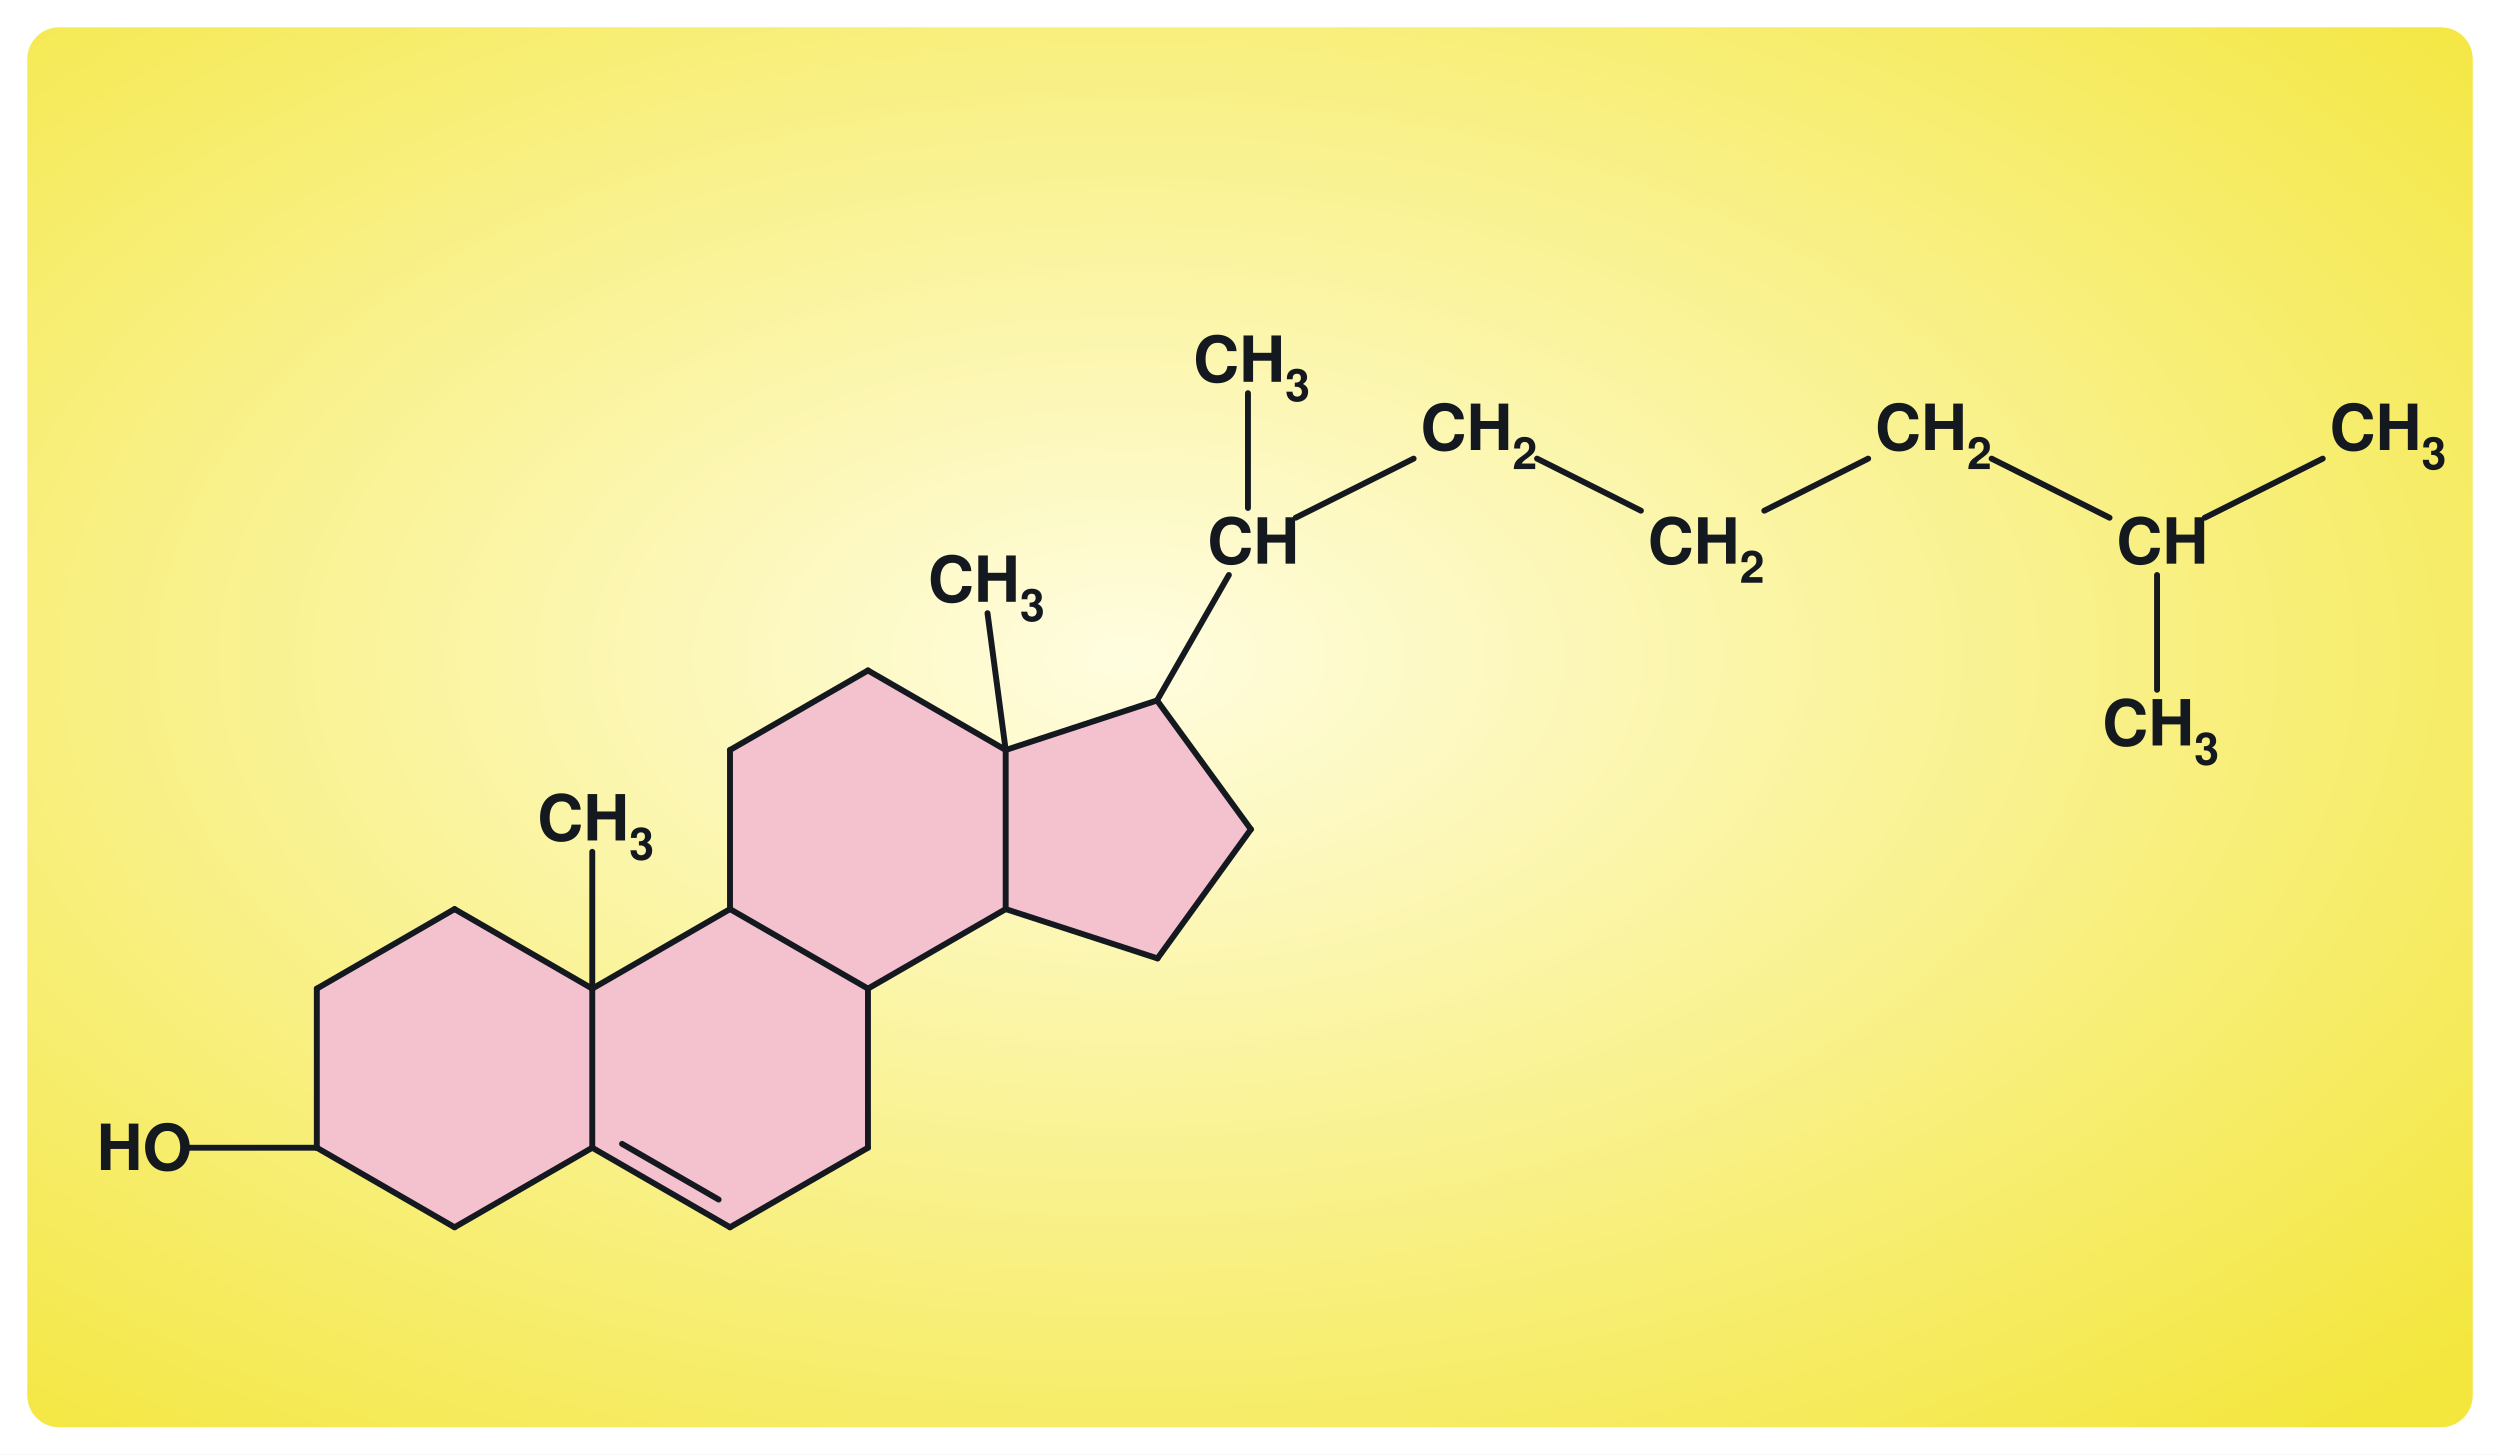
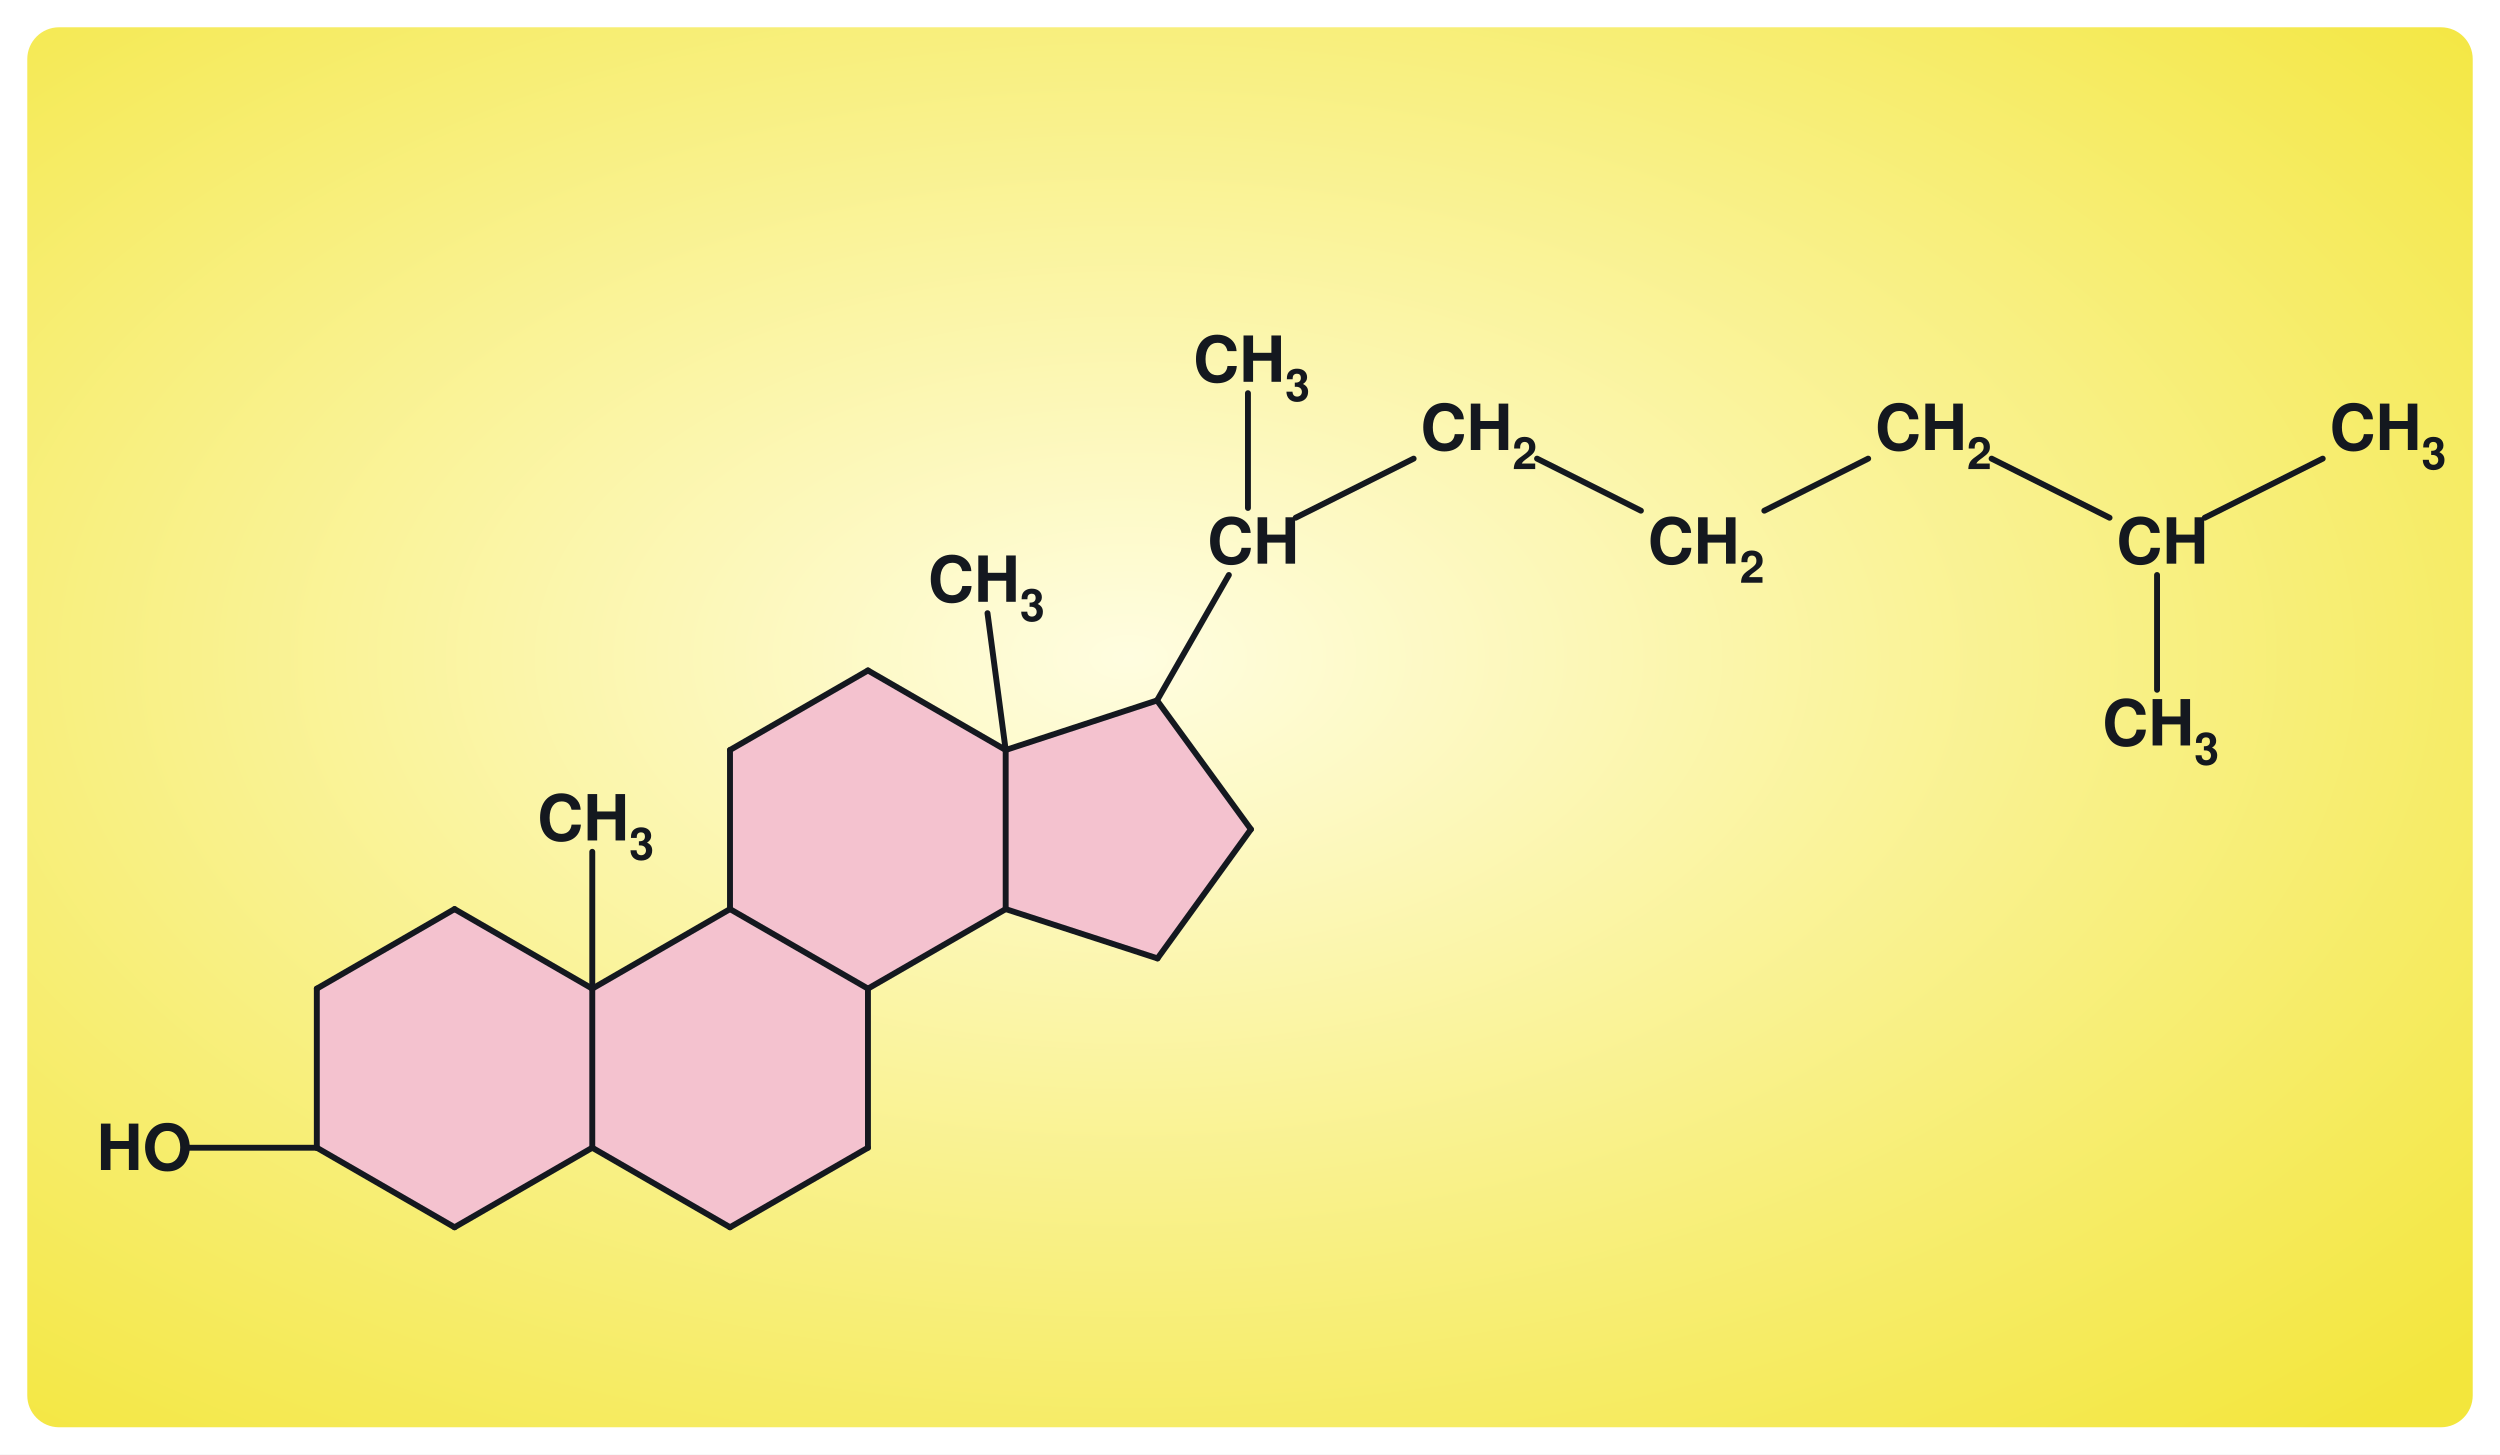
<svg xmlns="http://www.w3.org/2000/svg" viewBox="0 0 1100 640" font-family="Segoe UI, Helvetica, Arial, sans-serif">
  <rect width="1100" height="640" fill="#ffffff" />
  <defs>
    <radialGradient id="chbg" cx="0.45" cy="0.45" r="0.75">
      <stop offset="0" stop-color="#fffde0" />
      <stop offset="1" stop-color="#f3e63c" />
    </radialGradient>
  </defs>
  <rect x="12" y="12" width="1076" height="616" rx="14" fill="url(#chbg)" />
  <path d="M200.0 400.0 L260.6 435.0 L260.6 505.0 L200.0 540.0 L139.4 505.0 L139.4 435.0 Z" stroke="none" stroke-width="0" fill="#f4c2cf" stroke-linejoin="round" stroke-linecap="round" />
  <path d="M321.2 400.0 L381.9 435.0 L381.9 505.0 L321.2 540.0 L260.6 505.0 L260.6 435.0 Z" stroke="none" stroke-width="0" fill="#f4c2cf" stroke-linejoin="round" stroke-linecap="round" />
  <path d="M381.9 295.0 L442.5 330.0 L442.5 400.0 L381.9 435.0 L321.2 400.0 L321.2 330.0 Z" stroke="none" stroke-width="0" fill="#f4c2cf" stroke-linejoin="round" stroke-linecap="round" />
  <path d="M442.5 330.0 L509.1 308.2 L550.4 364.9 L509.3 421.7 L442.6 400.1 Z" stroke="none" stroke-width="0" fill="#f4c2cf" stroke-linejoin="round" stroke-linecap="round" />
  <line x1="200.0" y1="540.0" x2="139.4" y2="505.0" stroke="#14181f" stroke-width="2.6" stroke-linecap="round" />
  <line x1="442.5" y1="400.0" x2="509.3" y2="421.7" stroke="#14181f" stroke-width="2.6" stroke-linecap="round" />
  <line x1="381.9" y1="505.0" x2="321.2" y2="540.0" stroke="#14181f" stroke-width="2.6" stroke-linecap="round" />
  <line x1="200.0" y1="400.0" x2="139.4" y2="435.0" stroke="#14181f" stroke-width="2.6" stroke-linecap="round" />
  <line x1="260.6" y1="435.0" x2="321.2" y2="400.0" stroke="#14181f" stroke-width="2.6" stroke-linecap="round" />
  <line x1="442.5" y1="330.0" x2="509.1" y2="308.2" stroke="#14181f" stroke-width="2.6" stroke-linecap="round" />
  <line x1="139.4" y1="505.0" x2="139.4" y2="435.0" stroke="#14181f" stroke-width="2.6" stroke-linecap="round" />
  <line x1="509.1" y1="308.2" x2="550.4" y2="364.9" stroke="#14181f" stroke-width="2.6" stroke-linecap="round" />
  <line x1="200.0" y1="400.0" x2="260.6" y2="435.0" stroke="#14181f" stroke-width="2.6" stroke-linecap="round" />
  <line x1="260.6" y1="435.0" x2="260.6" y2="505.0" stroke="#14181f" stroke-width="2.6" stroke-linecap="round" />
  <line x1="381.9" y1="295.0" x2="442.5" y2="330.0" stroke="#14181f" stroke-width="2.6" stroke-linecap="round" />
  <line x1="321.2" y1="400.0" x2="381.9" y2="435.0" stroke="#14181f" stroke-width="2.6" stroke-linecap="round" />
  <line x1="321.2" y1="400.0" x2="321.2" y2="330.0" stroke="#14181f" stroke-width="2.6" stroke-linecap="round" />
  <line x1="550.4" y1="364.9" x2="509.3" y2="421.7" stroke="#14181f" stroke-width="2.6" stroke-linecap="round" />
  <line x1="381.9" y1="435.0" x2="442.5" y2="400.0" stroke="#14181f" stroke-width="2.6" stroke-linecap="round" />
  <line x1="381.9" y1="295.0" x2="321.2" y2="330.0" stroke="#14181f" stroke-width="2.6" stroke-linecap="round" />
  <line x1="260.6" y1="505.0" x2="200.0" y2="540.0" stroke="#14181f" stroke-width="2.6" stroke-linecap="round" />
  <line x1="260.6" y1="505.0" x2="321.2" y2="540.0" stroke="#14181f" stroke-width="2.6" stroke-linecap="round" />
-   <line x1="273.7" y1="503.3" x2="316.2" y2="527.8" stroke="#14181f" stroke-width="2.6" stroke-linecap="round" />
  <line x1="442.5" y1="330.0" x2="442.5" y2="400.0" stroke="#14181f" stroke-width="2.6" stroke-linecap="round" />
  <line x1="381.9" y1="435.0" x2="381.9" y2="505.0" stroke="#14181f" stroke-width="2.6" stroke-linecap="round" />
  <line x1="139.4" y1="505.0" x2="81.3" y2="505.0" stroke="#14181f" stroke-width="2.6" stroke-linecap="round" />
  <line x1="260.6" y1="435.0" x2="260.6" y2="374.8" stroke="#14181f" stroke-width="2.6" stroke-linecap="round" />
  <line x1="442.5" y1="330.0" x2="434.5" y2="269.8" stroke="#14181f" stroke-width="2.6" stroke-linecap="round" />
  <line x1="509.1" y1="308.2" x2="540.7" y2="253.0" stroke="#14181f" stroke-width="2.6" stroke-linecap="round" />
  <line x1="549.1" y1="223.5" x2="549.1" y2="173.0" stroke="#14181f" stroke-width="2.6" stroke-linecap="round" />
  <line x1="570.1" y1="227.8" x2="622.0" y2="201.8" stroke="#14181f" stroke-width="2.6" stroke-linecap="round" />
  <line x1="676.3" y1="201.8" x2="722.0" y2="224.7" stroke="#14181f" stroke-width="2.6" stroke-linecap="round" />
  <line x1="776.3" y1="224.7" x2="822.0" y2="201.8" stroke="#14181f" stroke-width="2.6" stroke-linecap="round" />
  <line x1="876.3" y1="201.8" x2="928.2" y2="227.8" stroke="#14181f" stroke-width="2.6" stroke-linecap="round" />
  <line x1="949.1" y1="253.0" x2="949.1" y2="303.5" stroke="#14181f" stroke-width="2.6" stroke-linecap="round" />
  <line x1="970.1" y1="227.8" x2="1022.0" y2="201.8" stroke="#14181f" stroke-width="2.6" stroke-linecap="round" />
  <text x="42.5" y="514.8" font-size="28" fill="#14181f" text-anchor="start" font-weight="600">HO</text>
  <text x="236.4" y="369.8" font-size="28" fill="#14181f" text-anchor="start" font-weight="600">CH<tspan dy="8.4" font-size="19.6">3</tspan>
  </text>
  <text x="408.3" y="264.8" font-size="28" fill="#14181f" text-anchor="start" font-weight="600">CH<tspan dy="8.4" font-size="19.6">3</tspan>
  </text>
  <text x="531.2" y="248.0" font-size="28" fill="#14181f" text-anchor="start" font-weight="600">CH</text>
  <text x="525.0" y="168.0" font-size="28" fill="#14181f" text-anchor="start" font-weight="600">CH<tspan dy="8.4" font-size="19.6">3</tspan>
  </text>
  <text x="625.0" y="198.0" font-size="28" fill="#14181f" text-anchor="start" font-weight="600">CH<tspan dy="8.4" font-size="19.6">2</tspan>
  </text>
  <text x="725.0" y="248.0" font-size="28" fill="#14181f" text-anchor="start" font-weight="600">CH<tspan dy="8.4" font-size="19.6">2</tspan>
  </text>
  <text x="825.0" y="198.0" font-size="28" fill="#14181f" text-anchor="start" font-weight="600">CH<tspan dy="8.4" font-size="19.6">2</tspan>
  </text>
  <text x="931.2" y="248.0" font-size="28" fill="#14181f" text-anchor="start" font-weight="600">CH</text>
  <text x="925.0" y="328.0" font-size="28" fill="#14181f" text-anchor="start" font-weight="600">CH<tspan dy="8.4" font-size="19.6">3</tspan>
  </text>
  <text x="1025.0" y="198.0" font-size="28" fill="#14181f" text-anchor="start" font-weight="600">CH<tspan dy="8.4" font-size="19.6">3</tspan>
  </text>
</svg>
